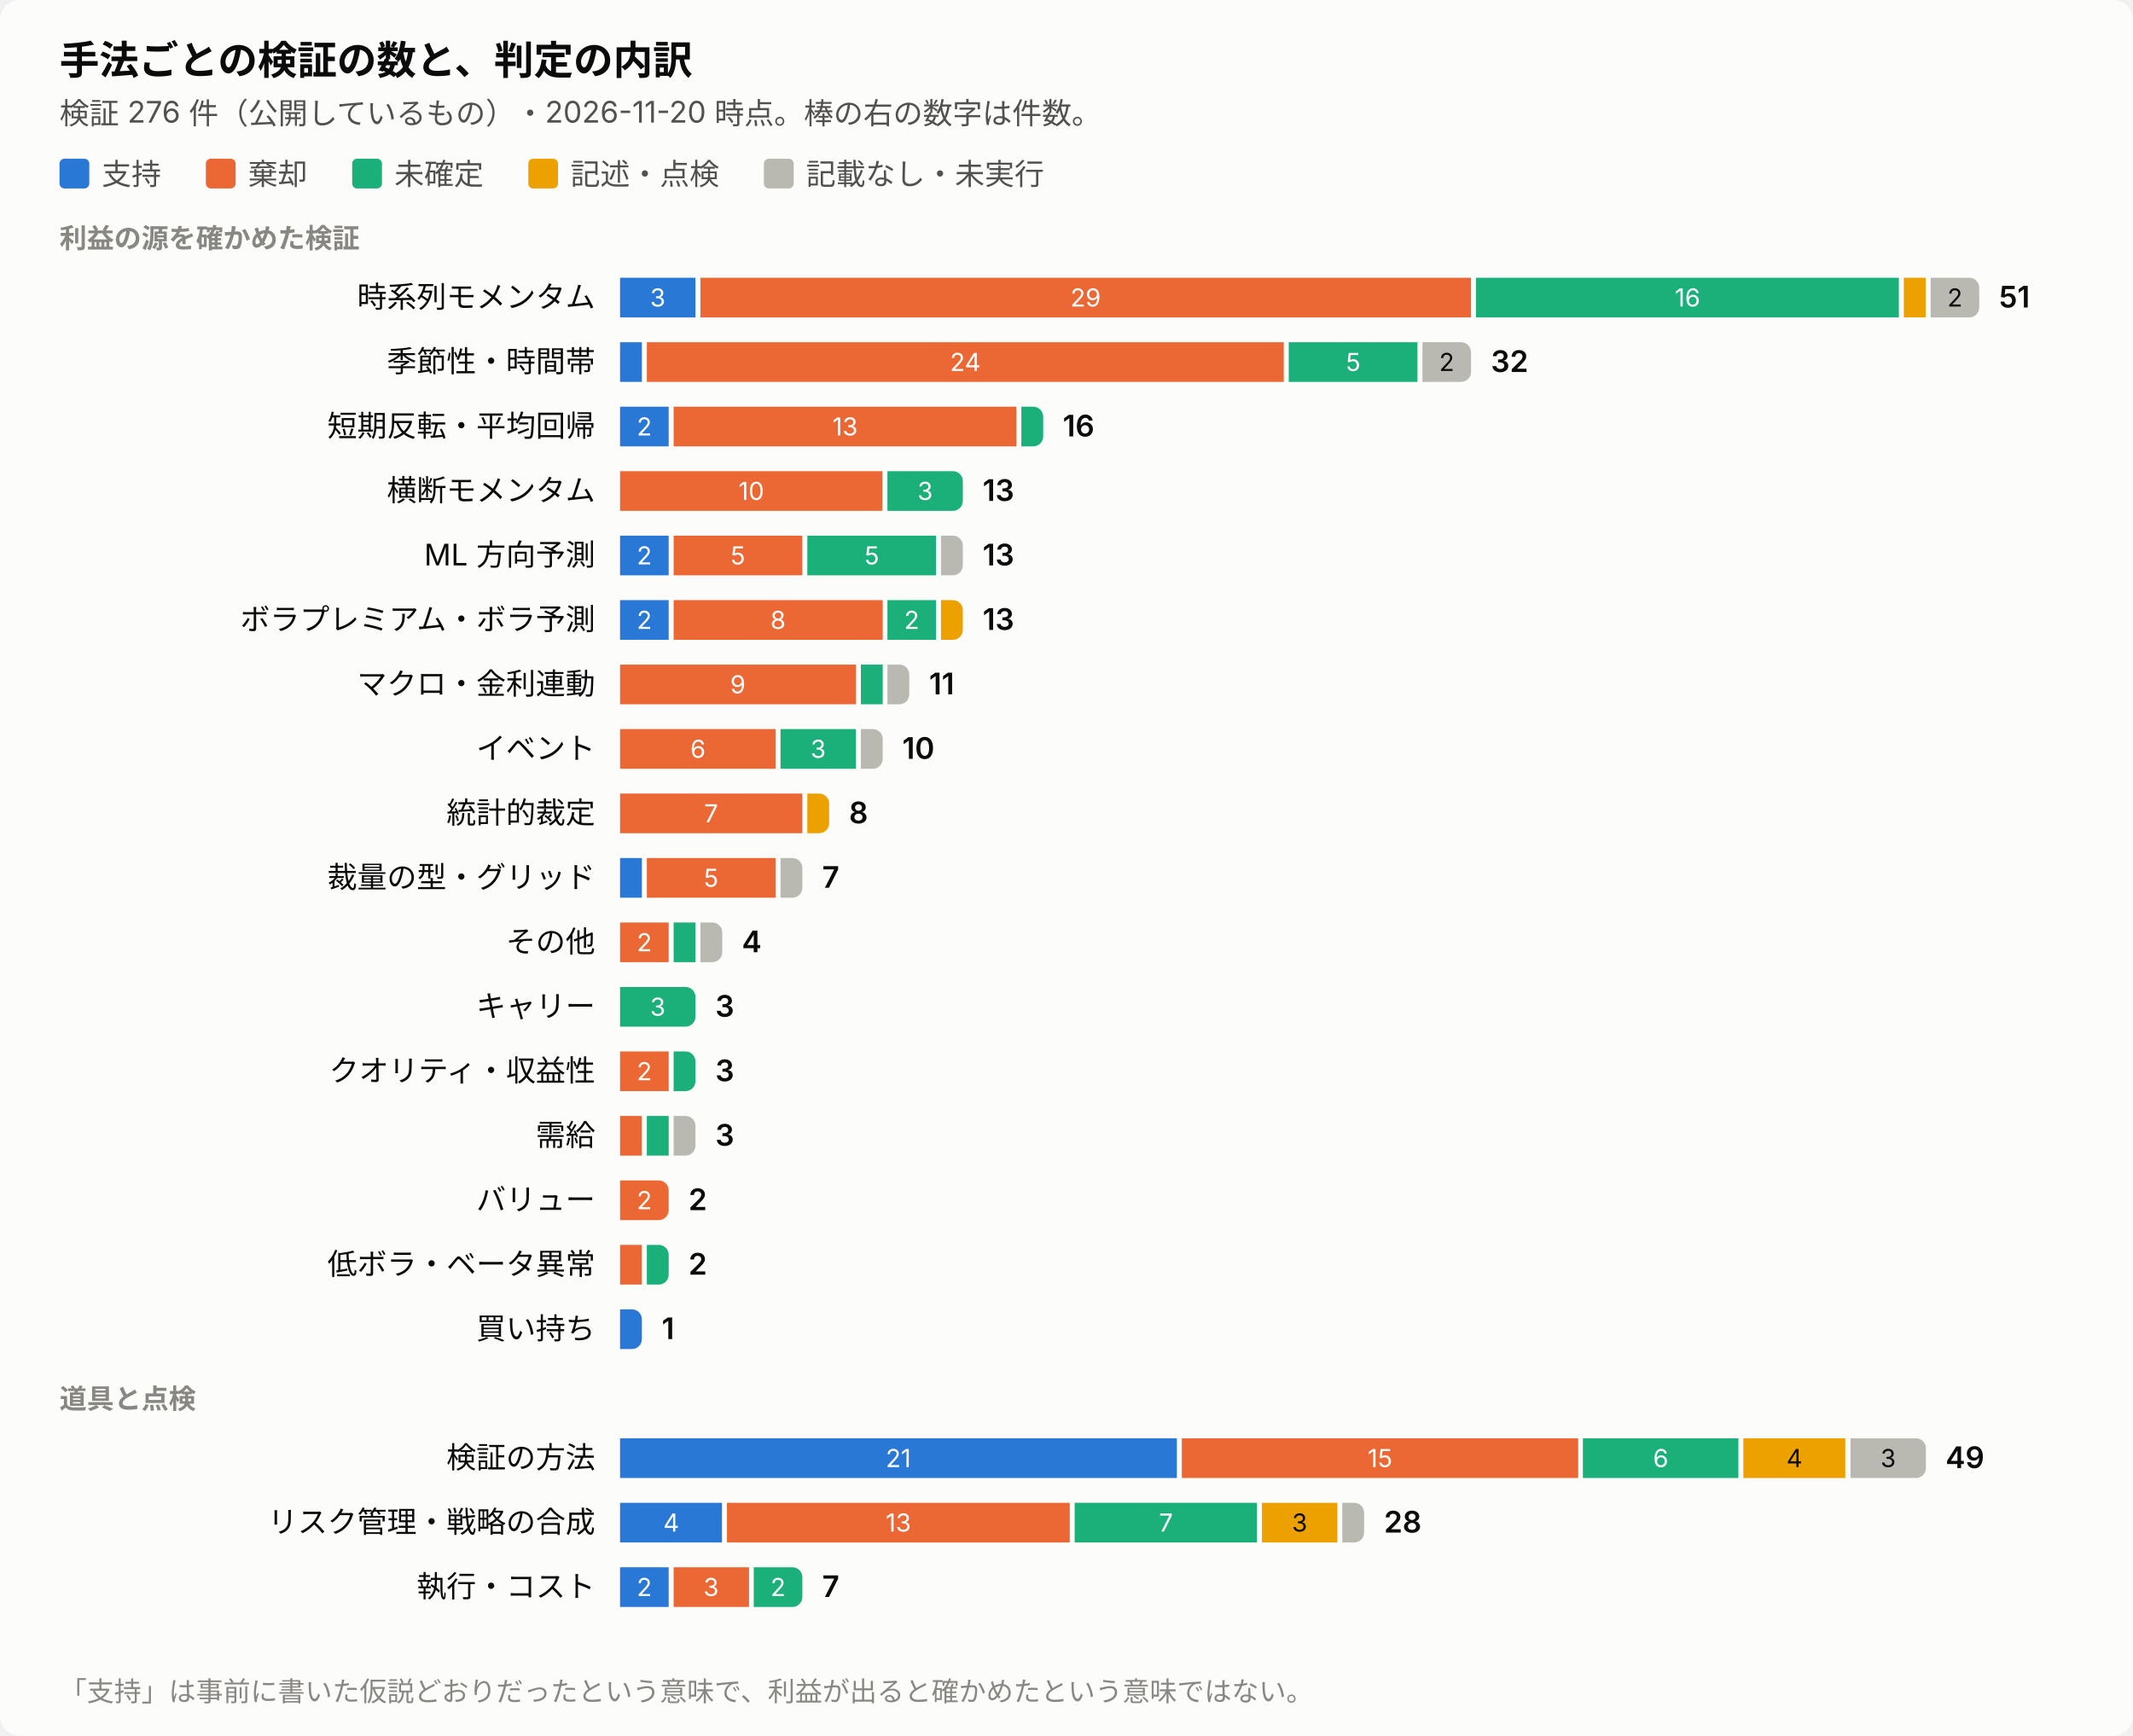
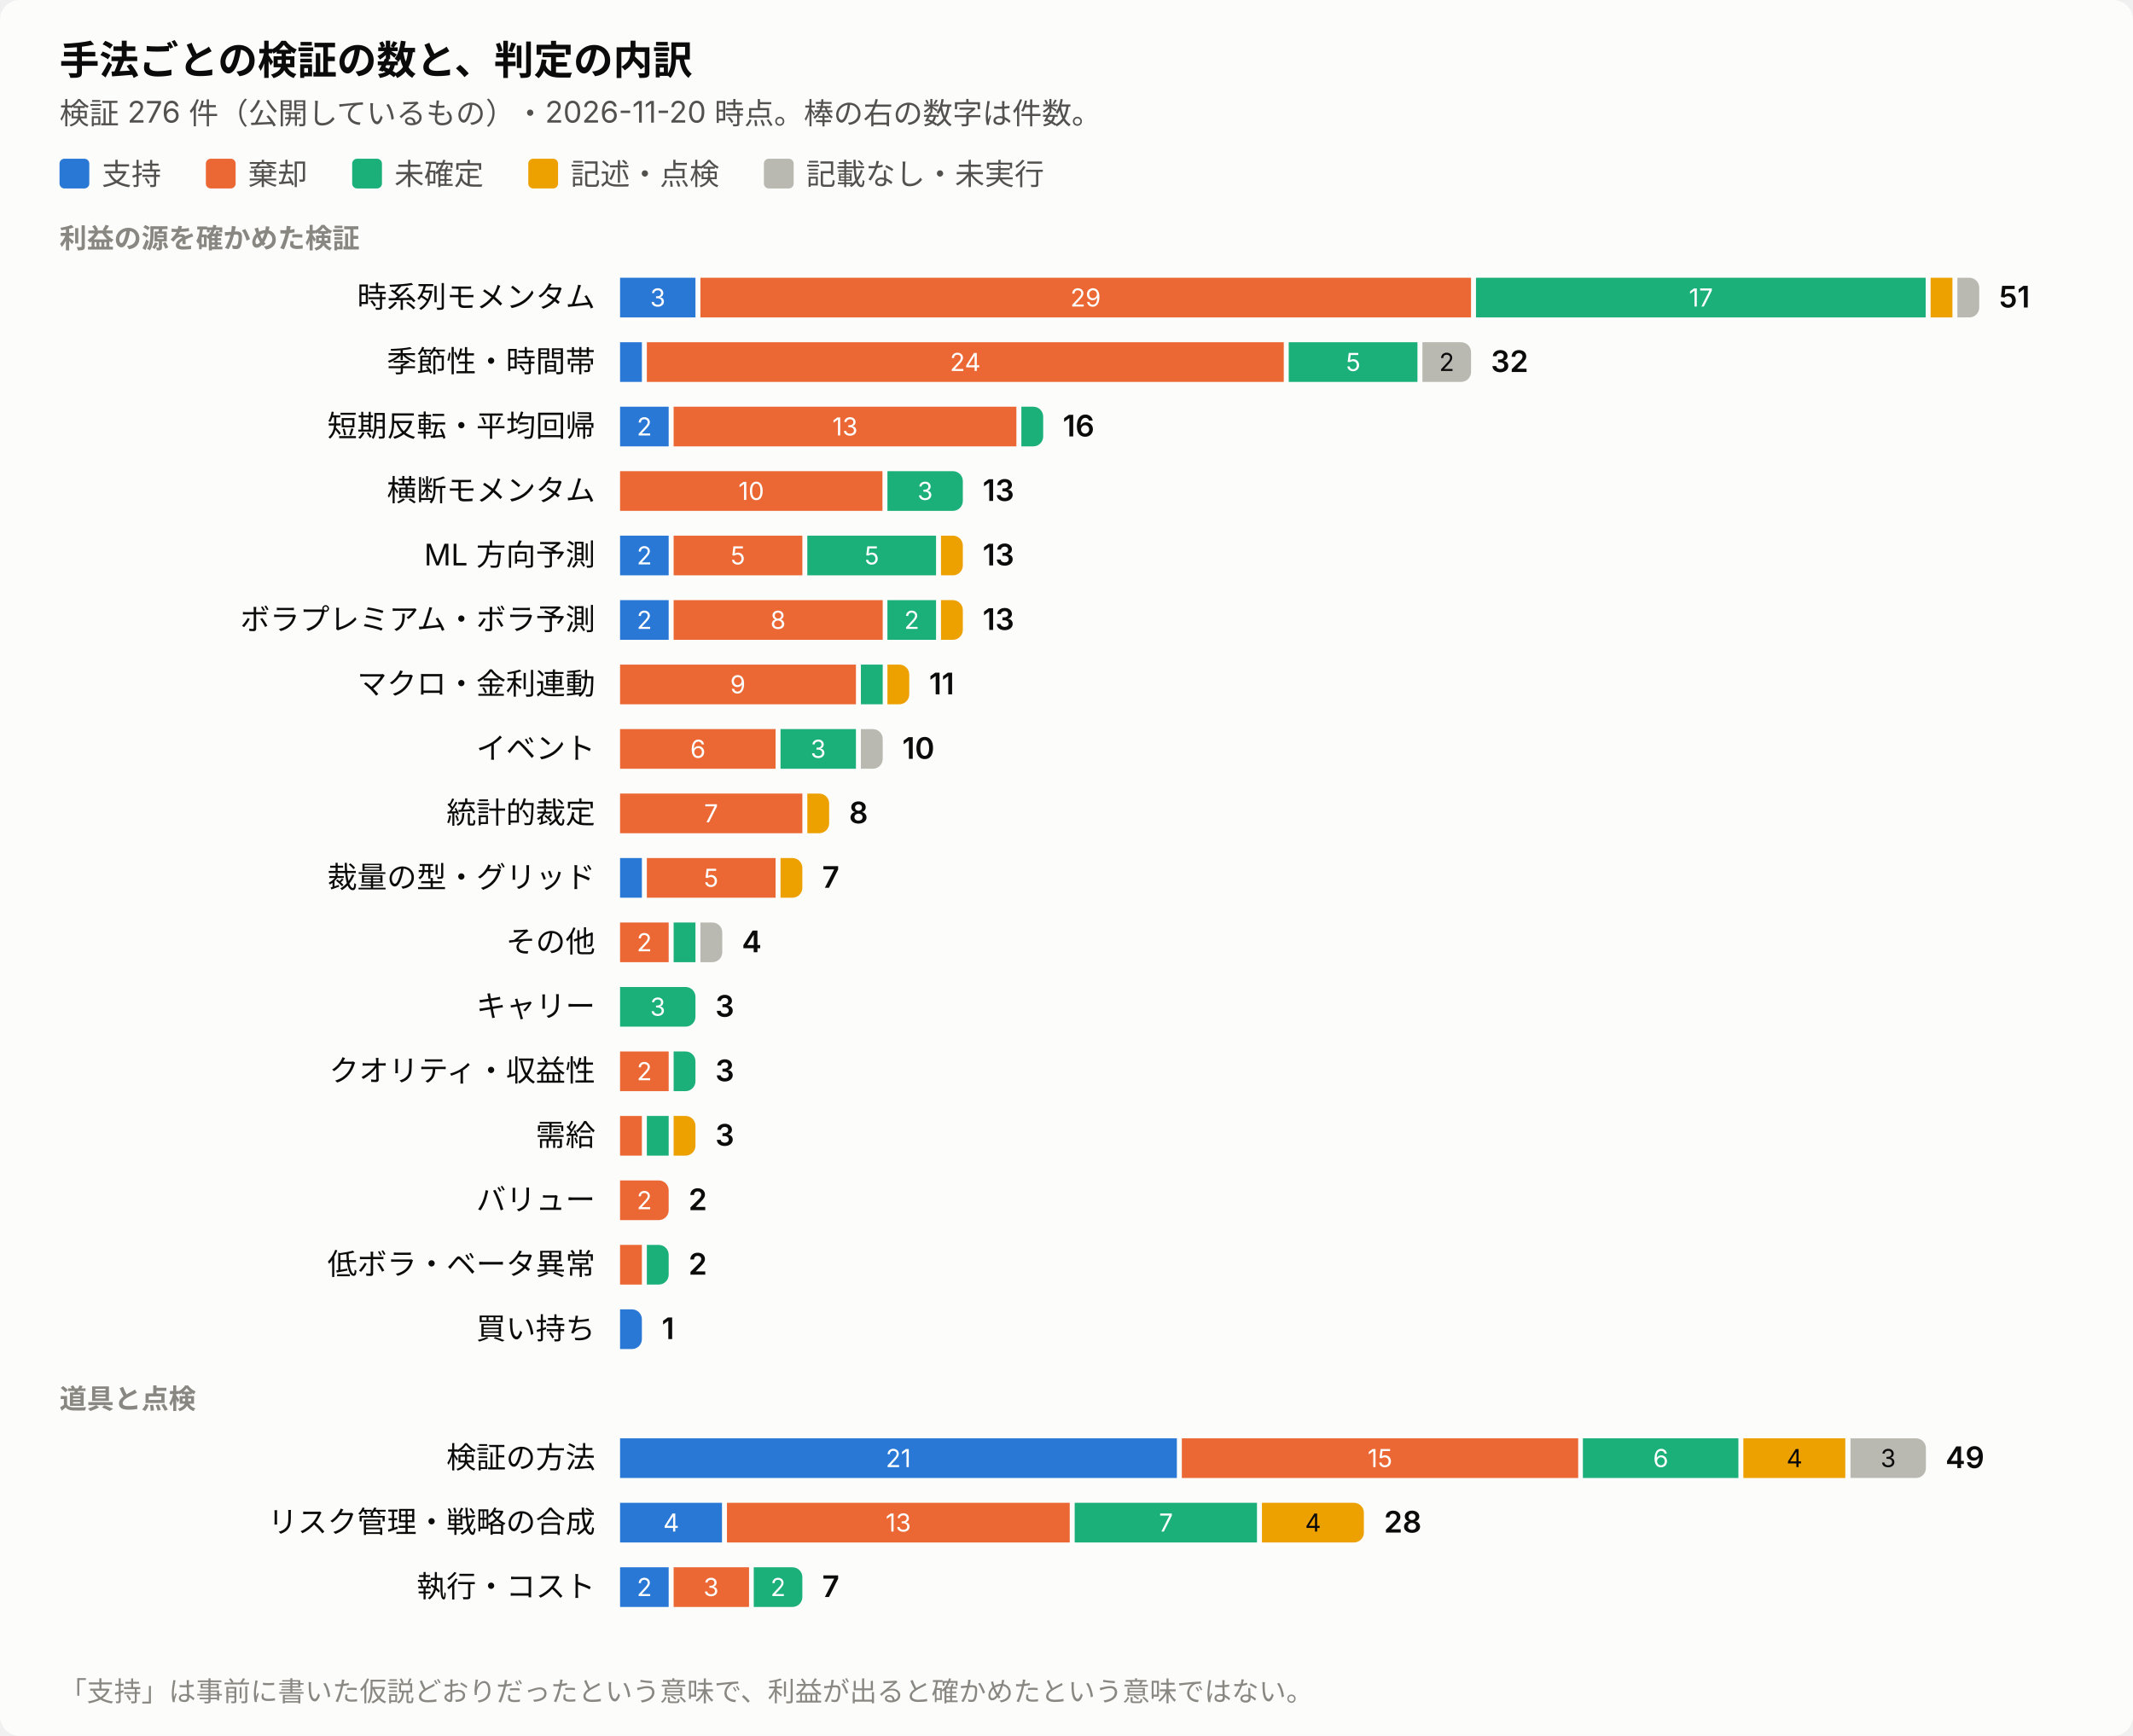
<svg xmlns="http://www.w3.org/2000/svg" viewBox="0 0 860 700" width="860" height="700" role="img" aria-label="手法ごとの検証の数と判定の内訳">
  <style>text{font-family:system-ui, -apple-system, "Hiragino Sans", "Yu Gothic UI", "Segoe UI", sans-serif} .n{font-variant-numeric:tabular-nums} .surf{fill:#fcfcfb} .l-surf{stroke:#fcfcfb} .t1{fill:#0b0b0b} .l-t1{stroke:#0b0b0b} .t2{fill:#52514e} .l-t2{stroke:#52514e} .mu{fill:#898781} .l-mu{stroke:#898781} .grid{fill:#e1e0d9} .l-grid{stroke:#e1e0d9} .axis{fill:#c3c2b7} .l-axis{stroke:#c3c2b7} .s1{fill:#2a78d6} .l-s1{stroke:#2a78d6} .s2{fill:#eb6834} .l-s2{stroke:#eb6834} .s3{fill:#1baf7a} .l-s3{stroke:#1baf7a} .s4{fill:#eda100} .l-s4{stroke:#eda100} .gray{fill:#b9b8b1} .l-gray{stroke:#b9b8b1} .q1{fill:#cde2fb} .l-q1{stroke:#cde2fb} .q2{fill:#9ec5f4} .l-q2{stroke:#9ec5f4} .q3{fill:#5598e7} .l-q3{stroke:#5598e7} .q4{fill:#256abf} .l-q4{stroke:#256abf} .q5{fill:#104281} .l-q5{stroke:#104281} .on-s1{fill:#ffffff} .on-s2{fill:#ffffff} .on-s3{fill:#ffffff} .on-s4{fill:#0b0b0b} .on-gray{fill:#0b0b0b} .on-q1{fill:#0b0b0b} .on-q2{fill:#0b0b0b} .on-q3{fill:#ffffff} .on-q4{fill:#ffffff} .on-q5{fill:#ffffff} @media (prefers-color-scheme: dark){.surf{fill:#1a1a19} .l-surf{stroke:#1a1a19} .t1{fill:#f0efec} .l-t1{stroke:#f0efec} .t2{fill:#c3c2b7} .l-t2{stroke:#c3c2b7} .mu{fill:#898781} .l-mu{stroke:#898781} .grid{fill:#2c2c2a} .l-grid{stroke:#2c2c2a} .axis{fill:#383835} .l-axis{stroke:#383835} .s1{fill:#3987e5} .l-s1{stroke:#3987e5} .s2{fill:#d95926} .l-s2{stroke:#d95926} .s3{fill:#199e70} .l-s3{stroke:#199e70} .s4{fill:#c98500} .l-s4{stroke:#c98500} .gray{fill:#55544f} .l-gray{stroke:#55544f} .q1{fill:#104281} .l-q1{stroke:#104281} .q2{fill:#184f95} .l-q2{stroke:#184f95} .q3{fill:#256abf} .l-q3{stroke:#256abf} .q4{fill:#5598e7} .l-q4{stroke:#5598e7} .q5{fill:#9ec5f4} .l-q5{stroke:#9ec5f4} .on-s1{fill:#ffffff} .on-s2{fill:#ffffff} .on-s3{fill:#ffffff} .on-s4{fill:#ffffff} .on-gray{fill:#ffffff} .on-q1{fill:#ffffff} .on-q2{fill:#ffffff} .on-q3{fill:#ffffff} .on-q4{fill:#0b0b0b} .on-q5{fill:#0b0b0b}}</style>
  <rect class="surf" width="860" height="700" rx="8" />
  <text x="24.0" y="30.0" class="t1" font-size="16" text-anchor="start" font-weight="600">手法ごとの検証の数と、判定の内訳</text>
  <text x="24.0" y="50.0" class="t2" font-size="12" text-anchor="start">検証 276 件（公開しているもの）・2026-11-20 時点。棒の右の数字は件数。</text>
  <rect x="24.0" y="64.0" width="12.0" height="12.0" class="s1" rx="2" />
  <text x="41.0" y="74.5" class="t2" font-size="12" text-anchor="start">支持</text>
  <rect x="83.0" y="64.0" width="12.0" height="12.0" class="s2" rx="2" />
  <text x="100.0" y="74.5" class="t2" font-size="12" text-anchor="start">棄却</text>
  <rect x="142.0" y="64.0" width="12.0" height="12.0" class="s3" rx="2" />
  <text x="159.0" y="74.5" class="t2" font-size="12" text-anchor="start">未確定</text>
  <rect x="213.0" y="64.0" width="12.0" height="12.0" class="s4" rx="2" />
  <text x="230.0" y="74.5" class="t2" font-size="12" text-anchor="start">記述・点検</text>
  <rect x="308.0" y="64.0" width="12.0" height="12.0" class="gray" rx="2" />
  <text x="325.0" y="74.5" class="t2" font-size="12" text-anchor="start">記載なし・未実行</text>
  <text x="24.0" y="100.0" class="mu" font-size="11" text-anchor="start" font-weight="600">利益の源を確かめた検証</text>
  <text x="240.0" y="124.0" class="t1" font-size="12" text-anchor="end">時系列モメンタム</text>
  <rect x="250.0" y="112.0" width="30.4" height="16.0" class="s1" />
  <text x="265.2" y="123.6" class="on-s1 n" font-size="10" text-anchor="middle">3</text>
  <rect x="282.4" y="112.0" width="310.7" height="16.0" class="s2" />
  <text x="437.7" y="123.6" class="on-s2 n" font-size="10" text-anchor="middle">29</text>
-   <rect x="595.1" y="112.0" width="170.5" height="16.0" class="s3" />
-   <text x="680.4" y="123.6" class="on-s3 n" font-size="10" text-anchor="middle">16</text>
-   <rect x="767.6" y="112.0" width="8.8" height="16.0" class="s4" />
-   <path d="M778.4,112.0 h15.6 a4,4 0 0 1 4,4 v8.0 a4,4 0 0 1 -4,4 h-15.6 z" class="gray" />
-   <text x="788.2" y="123.6" class="on-gray n" font-size="10" text-anchor="middle">2</text>
+   <rect x="595.1" y="112.0" width="181.3" height="16.0" class="s3" />
+   <text x="685.8" y="123.6" class="on-s3 n" font-size="10" text-anchor="middle">17</text>
+   <rect x="778.4" y="112.0" width="8.8" height="16.0" class="s4" />
+   <path d="M789.2,112.0 h4.8 a4,4 0 0 1 4,4 v8.0 a4,4 0 0 1 -4,4 h-4.8 z" class="gray" />
  <text x="806.0" y="124.0" class="t1 n" font-size="12" text-anchor="start" font-weight="600">51</text>
  <text x="240.0" y="150.0" class="t1" font-size="12" text-anchor="end">季節性・時間帯</text>
  <rect x="250.0" y="138.0" width="8.8" height="16.0" class="s1" />
  <rect x="260.8" y="138.0" width="256.8" height="16.0" class="s2" />
  <text x="389.2" y="149.6" class="on-s2 n" font-size="10" text-anchor="middle">24</text>
  <rect x="519.6" y="138.0" width="51.9" height="16.0" class="s3" />
  <text x="545.6" y="149.6" class="on-s3 n" font-size="10" text-anchor="middle">5</text>
  <path d="M573.5,138.0 h15.6 a4,4 0 0 1 4,4 v8.0 a4,4 0 0 1 -4,4 h-15.6 z" class="gray" />
  <text x="583.3" y="149.6" class="on-gray n" font-size="10" text-anchor="middle">2</text>
  <text x="601.1" y="150.0" class="t1 n" font-size="12" text-anchor="start" font-weight="600">32</text>
  <text x="240.0" y="176.0" class="t1" font-size="12" text-anchor="end">短期反転・平均回帰</text>
  <rect x="250.0" y="164.0" width="19.6" height="16.0" class="s1" />
  <text x="259.8" y="175.6" class="on-s1 n" font-size="10" text-anchor="middle">2</text>
  <rect x="271.6" y="164.0" width="138.2" height="16.0" class="s2" />
  <text x="340.7" y="175.6" class="on-s2 n" font-size="10" text-anchor="middle">13</text>
  <path d="M411.8,164.0 h4.8 a4,4 0 0 1 4,4 v8.0 a4,4 0 0 1 -4,4 h-4.8 z" class="s3" />
  <text x="428.5" y="176.0" class="t1 n" font-size="12" text-anchor="start" font-weight="600">16</text>
  <text x="240.0" y="202.0" class="t1" font-size="12" text-anchor="end">横断モメンタム</text>
  <rect x="250.0" y="190.0" width="105.8" height="16.0" class="s2" />
  <text x="302.9" y="201.6" class="on-s2 n" font-size="10" text-anchor="middle">10</text>
  <path d="M357.8,190.0 h26.4 a4,4 0 0 1 4,4 v8.0 a4,4 0 0 1 -4,4 h-26.4 z" class="s3" />
  <text x="373.0" y="201.6" class="on-s3 n" font-size="10" text-anchor="middle">3</text>
  <text x="396.2" y="202.0" class="t1 n" font-size="12" text-anchor="start" font-weight="600">13</text>
  <text x="240.0" y="228.0" class="t1" font-size="12" text-anchor="end">ML 方向予測</text>
  <rect x="250.0" y="216.0" width="19.6" height="16.0" class="s1" />
  <text x="259.8" y="227.6" class="on-s1 n" font-size="10" text-anchor="middle">2</text>
  <rect x="271.6" y="216.0" width="51.9" height="16.0" class="s2" />
  <text x="297.5" y="227.6" class="on-s2 n" font-size="10" text-anchor="middle">5</text>
  <rect x="325.5" y="216.0" width="51.9" height="16.0" class="s3" />
  <text x="351.5" y="227.6" class="on-s3 n" font-size="10" text-anchor="middle">5</text>
-   <path d="M379.4,216.0 h4.8 a4,4 0 0 1 4,4 v8.0 a4,4 0 0 1 -4,4 h-4.8 z" class="gray" />
+   <path d="M379.4,216.0 h4.8 a4,4 0 0 1 4,4 v8.0 a4,4 0 0 1 -4,4 h-4.8 z" class="s4" />
  <text x="396.2" y="228.0" class="t1 n" font-size="12" text-anchor="start" font-weight="600">13</text>
  <text x="240.0" y="254.0" class="t1" font-size="12" text-anchor="end">ボラプレミアム・ボラ予測</text>
  <rect x="250.0" y="242.0" width="19.6" height="16.0" class="s1" />
  <text x="259.8" y="253.6" class="on-s1 n" font-size="10" text-anchor="middle">2</text>
  <rect x="271.6" y="242.0" width="84.3" height="16.0" class="s2" />
  <text x="313.7" y="253.6" class="on-s2 n" font-size="10" text-anchor="middle">8</text>
  <rect x="357.8" y="242.0" width="19.6" height="16.0" class="s3" />
  <text x="367.6" y="253.6" class="on-s3 n" font-size="10" text-anchor="middle">2</text>
  <path d="M379.4,242.0 h4.8 a4,4 0 0 1 4,4 v8.0 a4,4 0 0 1 -4,4 h-4.8 z" class="s4" />
  <text x="396.2" y="254.0" class="t1 n" font-size="12" text-anchor="start" font-weight="600">13</text>
  <text x="240.0" y="280.0" class="t1" font-size="12" text-anchor="end">マクロ・金利連動</text>
  <rect x="250.0" y="268.0" width="95.1" height="16.0" class="s2" />
  <text x="297.5" y="279.6" class="on-s2 n" font-size="10" text-anchor="middle">9</text>
  <rect x="347.1" y="268.0" width="8.8" height="16.0" class="s3" />
-   <path d="M357.8,268.0 h4.8 a4,4 0 0 1 4,4 v8.0 a4,4 0 0 1 -4,4 h-4.8 z" class="gray" />
+   <path d="M357.8,268.0 h4.8 a4,4 0 0 1 4,4 v8.0 a4,4 0 0 1 -4,4 h-4.8 z" class="s4" />
  <text x="374.6" y="280.0" class="t1 n" font-size="12" text-anchor="start" font-weight="600">11</text>
  <text x="240.0" y="306.0" class="t1" font-size="12" text-anchor="end">イベント</text>
  <rect x="250.0" y="294.0" width="62.7" height="16.0" class="s2" />
  <text x="281.4" y="305.6" class="on-s2 n" font-size="10" text-anchor="middle">6</text>
  <rect x="314.7" y="294.0" width="30.4" height="16.0" class="s3" />
  <text x="329.9" y="305.6" class="on-s3 n" font-size="10" text-anchor="middle">3</text>
  <path d="M347.1,294.0 h4.8 a4,4 0 0 1 4,4 v8.0 a4,4 0 0 1 -4,4 h-4.8 z" class="gray" />
  <text x="363.8" y="306.0" class="t1 n" font-size="12" text-anchor="start" font-weight="600">10</text>
  <text x="240.0" y="332.0" class="t1" font-size="12" text-anchor="end">統計的裁定</text>
  <rect x="250.0" y="320.0" width="73.5" height="16.0" class="s2" />
  <text x="286.7" y="331.6" class="on-s2 n" font-size="10" text-anchor="middle">7</text>
  <path d="M325.5,320.0 h4.8 a4,4 0 0 1 4,4 v8.0 a4,4 0 0 1 -4,4 h-4.8 z" class="s4" />
  <text x="342.3" y="332.0" class="t1 n" font-size="12" text-anchor="start" font-weight="600">8</text>
  <text x="240.0" y="358.0" class="t1" font-size="12" text-anchor="end">裁量の型・グリッド</text>
  <rect x="250.0" y="346.0" width="8.8" height="16.0" class="s1" />
  <rect x="260.8" y="346.0" width="51.9" height="16.0" class="s2" />
  <text x="286.7" y="357.6" class="on-s2 n" font-size="10" text-anchor="middle">5</text>
-   <path d="M314.7,346.0 h4.8 a4,4 0 0 1 4,4 v8.0 a4,4 0 0 1 -4,4 h-4.8 z" class="gray" />
+   <path d="M314.7,346.0 h4.8 a4,4 0 0 1 4,4 v8.0 a4,4 0 0 1 -4,4 h-4.8 z" class="s4" />
  <text x="331.5" y="358.0" class="t1 n" font-size="12" text-anchor="start" font-weight="600">7</text>
  <text x="240.0" y="384.0" class="t1" font-size="12" text-anchor="end">その他</text>
  <rect x="250.0" y="372.0" width="19.6" height="16.0" class="s2" />
  <text x="259.8" y="383.6" class="on-s2 n" font-size="10" text-anchor="middle">2</text>
  <rect x="271.6" y="372.0" width="8.8" height="16.0" class="s3" />
  <path d="M282.4,372.0 h4.8 a4,4 0 0 1 4,4 v8.0 a4,4 0 0 1 -4,4 h-4.8 z" class="gray" />
  <text x="299.1" y="384.0" class="t1 n" font-size="12" text-anchor="start" font-weight="600">4</text>
  <text x="240.0" y="410.0" class="t1" font-size="12" text-anchor="end">キャリー</text>
  <path d="M250.0,398.0 h26.4 a4,4 0 0 1 4,4 v8.0 a4,4 0 0 1 -4,4 h-26.4 z" class="s3" />
  <text x="265.2" y="409.6" class="on-s3 n" font-size="10" text-anchor="middle">3</text>
  <text x="288.4" y="410.0" class="t1 n" font-size="12" text-anchor="start" font-weight="600">3</text>
  <text x="240.0" y="436.0" class="t1" font-size="12" text-anchor="end">クオリティ・収益性</text>
  <rect x="250.0" y="424.0" width="19.6" height="16.0" class="s2" />
  <text x="259.8" y="435.6" class="on-s2 n" font-size="10" text-anchor="middle">2</text>
  <path d="M271.6,424.0 h4.8 a4,4 0 0 1 4,4 v8.0 a4,4 0 0 1 -4,4 h-4.8 z" class="s3" />
  <text x="288.4" y="436.0" class="t1 n" font-size="12" text-anchor="start" font-weight="600">3</text>
  <text x="240.0" y="462.0" class="t1" font-size="12" text-anchor="end">需給</text>
  <rect x="250.0" y="450.0" width="8.8" height="16.0" class="s2" />
  <rect x="260.8" y="450.0" width="8.8" height="16.0" class="s3" />
-   <path d="M271.6,450.0 h4.8 a4,4 0 0 1 4,4 v8.0 a4,4 0 0 1 -4,4 h-4.8 z" class="gray" />
+   <path d="M271.6,450.0 h4.8 a4,4 0 0 1 4,4 v8.0 a4,4 0 0 1 -4,4 h-4.8 z" class="s4" />
  <text x="288.4" y="462.0" class="t1 n" font-size="12" text-anchor="start" font-weight="600">3</text>
  <text x="240.0" y="488.0" class="t1" font-size="12" text-anchor="end">バリュー</text>
  <path d="M250.0,476.0 h15.6 a4,4 0 0 1 4,4 v8.0 a4,4 0 0 1 -4,4 h-15.6 z" class="s2" />
  <text x="259.8" y="487.6" class="on-s2 n" font-size="10" text-anchor="middle">2</text>
  <text x="277.6" y="488.0" class="t1 n" font-size="12" text-anchor="start" font-weight="600">2</text>
  <text x="240.0" y="514.0" class="t1" font-size="12" text-anchor="end">低ボラ・ベータ異常</text>
  <rect x="250.0" y="502.0" width="8.8" height="16.0" class="s2" />
  <path d="M260.8,502.0 h4.8 a4,4 0 0 1 4,4 v8.0 a4,4 0 0 1 -4,4 h-4.8 z" class="s3" />
  <text x="277.6" y="514.0" class="t1 n" font-size="12" text-anchor="start" font-weight="600">2</text>
  <text x="240.0" y="540.0" class="t1" font-size="12" text-anchor="end">買い持ち</text>
  <path d="M250.0,528.0 h4.8 a4,4 0 0 1 4,4 v8.0 a4,4 0 0 1 -4,4 h-4.8 z" class="s1" />
  <text x="266.8" y="540.0" class="t1 n" font-size="12" text-anchor="start" font-weight="600">1</text>
  <text x="24.0" y="568.0" class="mu" font-size="11" text-anchor="start" font-weight="600">道具と点検</text>
  <text x="240.0" y="592.0" class="t1" font-size="12" text-anchor="end">検証の方法</text>
  <rect x="250.0" y="580.0" width="224.5" height="16.0" class="s1" />
  <text x="362.2" y="591.6" class="on-s1 n" font-size="10" text-anchor="middle">21</text>
  <rect x="476.5" y="580.0" width="159.8" height="16.0" class="s2" />
  <text x="556.4" y="591.6" class="on-s2 n" font-size="10" text-anchor="middle">15</text>
  <rect x="638.2" y="580.0" width="62.7" height="16.0" class="s3" />
  <text x="669.6" y="591.6" class="on-s3 n" font-size="10" text-anchor="middle">6</text>
  <rect x="702.9" y="580.0" width="41.1" height="16.0" class="s4" />
  <text x="723.5" y="591.6" class="on-s4 n" font-size="10" text-anchor="middle">4</text>
  <path d="M746.1,580.0 h26.4 a4,4 0 0 1 4,4 v8.0 a4,4 0 0 1 -4,4 h-26.4 z" class="gray" />
  <text x="761.3" y="591.6" class="on-gray n" font-size="10" text-anchor="middle">3</text>
  <text x="784.4" y="592.0" class="t1 n" font-size="12" text-anchor="start" font-weight="600">49</text>
  <text x="240.0" y="618.0" class="t1" font-size="12" text-anchor="end">リスク管理・戦略の合成</text>
  <rect x="250.0" y="606.0" width="41.1" height="16.0" class="s1" />
  <text x="270.6" y="617.6" class="on-s1 n" font-size="10" text-anchor="middle">4</text>
  <rect x="293.1" y="606.0" width="138.2" height="16.0" class="s2" />
  <text x="362.2" y="617.6" class="on-s2 n" font-size="10" text-anchor="middle">13</text>
  <rect x="433.3" y="606.0" width="73.5" height="16.0" class="s3" />
  <text x="470.1" y="617.6" class="on-s3 n" font-size="10" text-anchor="middle">7</text>
-   <rect x="508.8" y="606.0" width="30.4" height="16.0" class="s4" />
-   <text x="524.0" y="617.6" class="on-s4 n" font-size="10" text-anchor="middle">3</text>
-   <path d="M541.2,606.0 h4.8 a4,4 0 0 1 4,4 v8.0 a4,4 0 0 1 -4,4 h-4.8 z" class="gray" />
+   <path d="M508.8,606.0 h37.1 a4,4 0 0 1 4,4 v8.0 a4,4 0 0 1 -4,4 h-37.1 z" class="s4" />
+   <text x="529.4" y="617.6" class="on-s4 n" font-size="10" text-anchor="middle">4</text>
  <text x="558.0" y="618.0" class="t1 n" font-size="12" text-anchor="start" font-weight="600">28</text>
  <text x="240.0" y="644.0" class="t1" font-size="12" text-anchor="end">執行・コスト</text>
  <rect x="250.0" y="632.0" width="19.6" height="16.0" class="s1" />
  <text x="259.8" y="643.6" class="on-s1 n" font-size="10" text-anchor="middle">2</text>
  <rect x="271.6" y="632.0" width="30.4" height="16.0" class="s2" />
  <text x="286.7" y="643.6" class="on-s2 n" font-size="10" text-anchor="middle">3</text>
  <path d="M303.9,632.0 h15.6 a4,4 0 0 1 4,4 v8.0 a4,4 0 0 1 -4,4 h-15.6 z" class="s3" />
  <text x="313.7" y="643.6" class="on-s3 n" font-size="10" text-anchor="middle">2</text>
  <text x="331.5" y="644.0" class="t1 n" font-size="12" text-anchor="start" font-weight="600">7</text>
  <text x="24.0" y="686.0" class="mu" font-size="11" text-anchor="start">「支持」は事前に書いた仮説どおりだったという意味で、利益が出ると確かめたという意味ではない。</text>
</svg>
